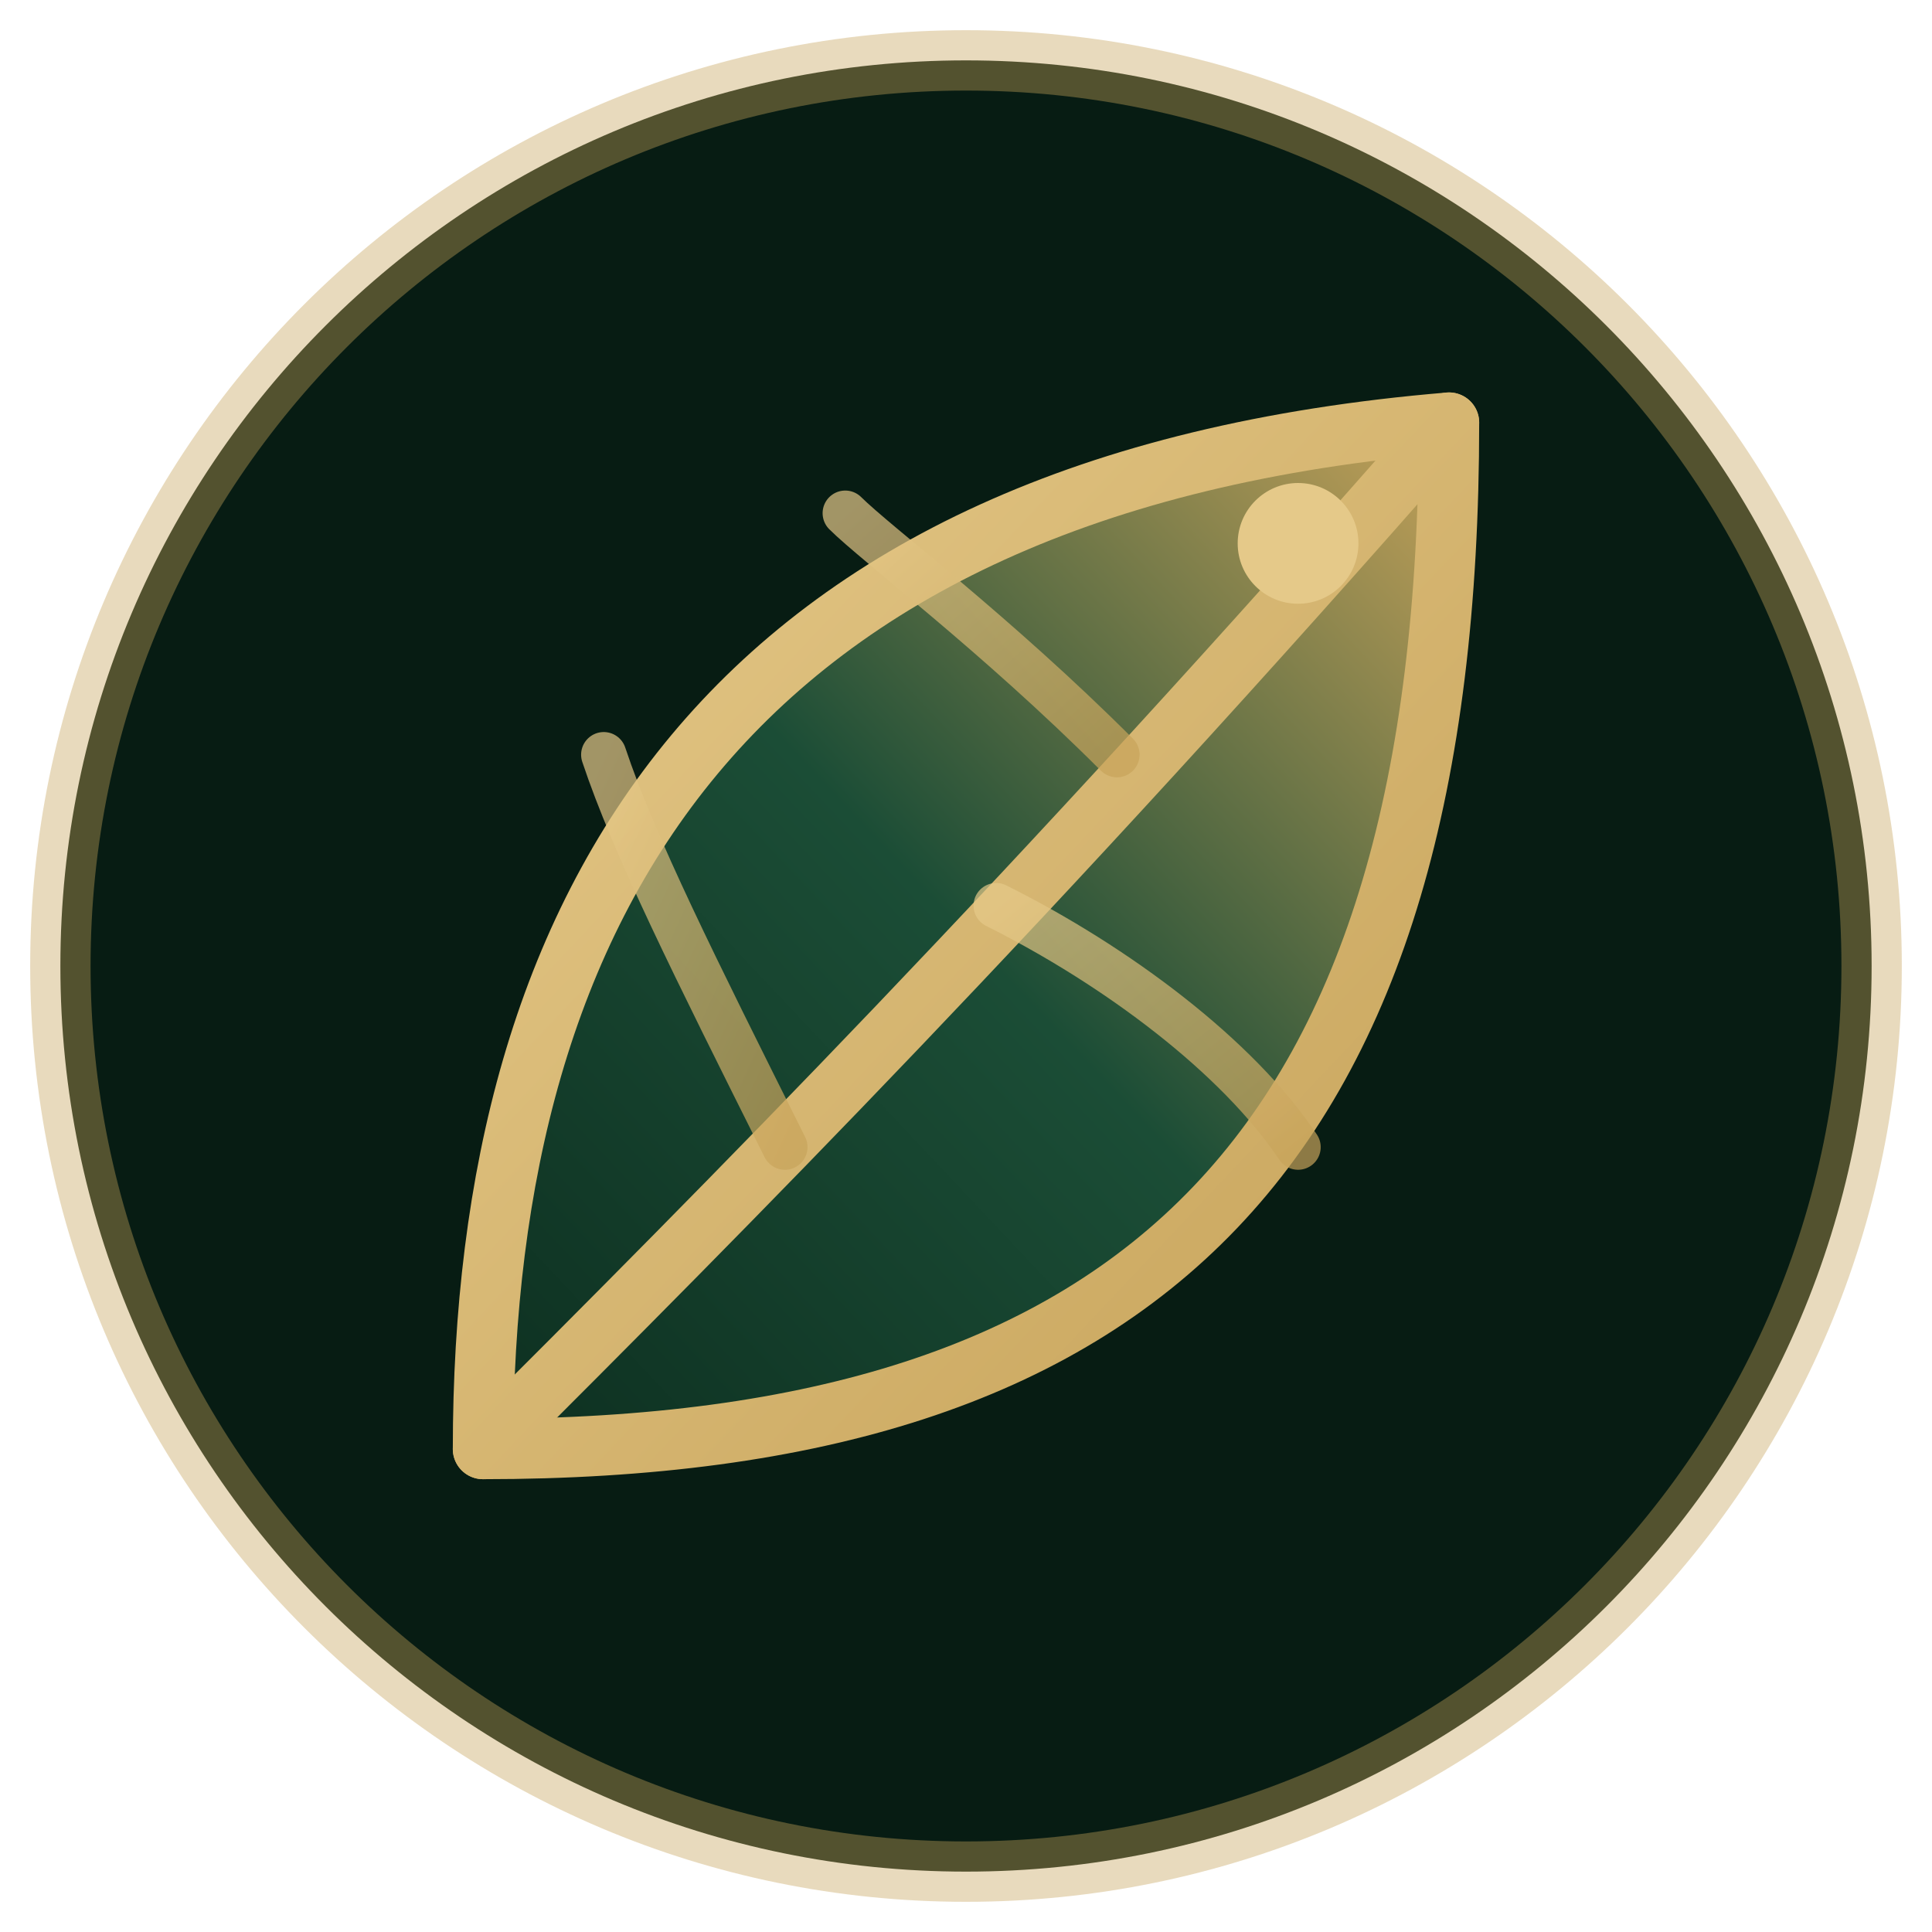
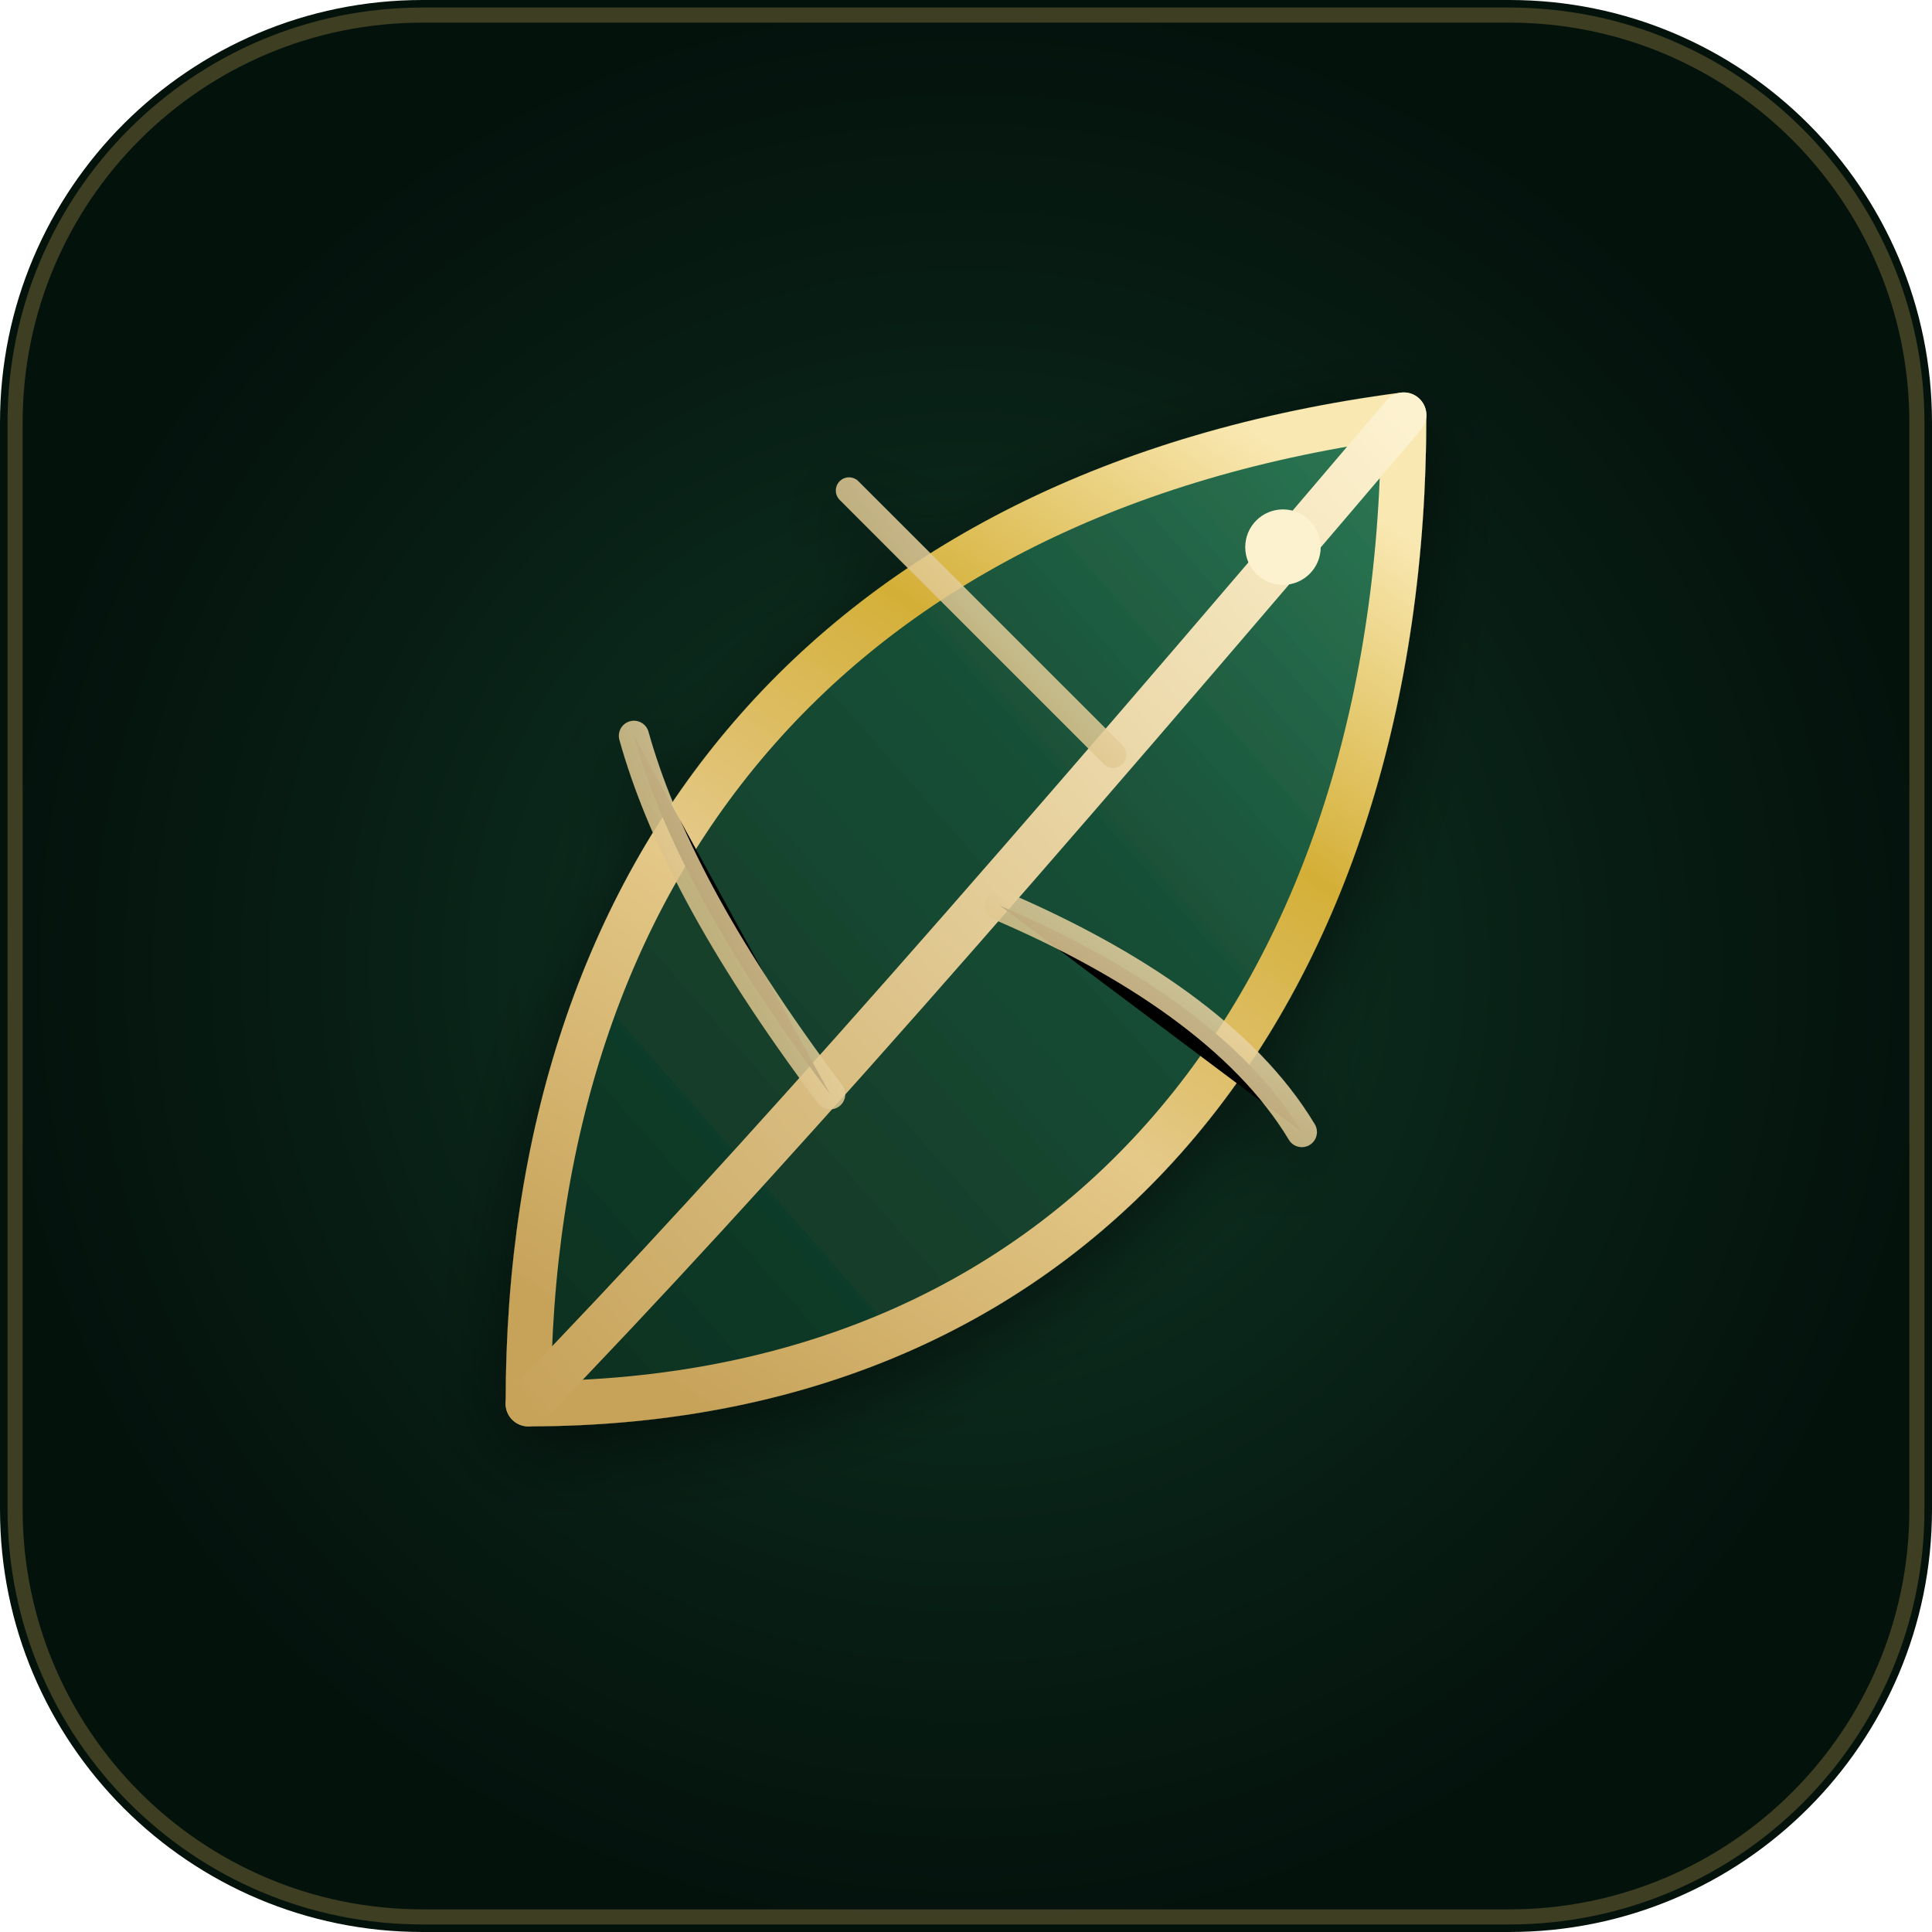
- <svg xmlns="http://www.w3.org/2000/svg" viewBox="0 0 64 64" fill="none">
+ <svg xmlns="http://www.w3.org/2000/svg" viewBox="0 0 512 512" width="512" height="512">
  <defs>
-     <linearGradient id="teaLeafGrad" x1="0%" y1="100%" x2="100%" y2="0%">
+     <radialGradient id="bgGrad" cx="50%" cy="50%" r="50%">
+       <stop offset="0%" stop-color="#0F3826" />
+       <stop offset="70%" stop-color="#071C13" />
+       <stop offset="100%" stop-color="#04120C" />
+     </radialGradient>
+     <linearGradient id="leafGrad" x1="20%" y1="100%" x2="80%" y2="0%">
+       <stop offset="0%" stop-color="#C7A35A" />
+       <stop offset="40%" stop-color="#E5C989" />
+       <stop offset="70%" stop-color="#D4AF37" />
+       <stop offset="100%" stop-color="#F9E8B2" />
+     </linearGradient>
+     <linearGradient id="leafInnerGrad" x1="0%" y1="100%" x2="100%" y2="0%">
      <stop offset="0%" stop-color="#0D2F20" />
-       <stop offset="50%" stop-color="#1B4D36" />
-       <stop offset="100%" stop-color="#C7A35A" />
+       <stop offset="60%" stop-color="#184E36" />
+       <stop offset="100%" stop-color="#2D7A56" />
    </linearGradient>
-     <linearGradient id="goldGrad" x1="0%" y1="0%" x2="100%" y2="100%">
-       <stop offset="0%" stop-color="#E5C989" />
-       <stop offset="100%" stop-color="#C7A35A" />
+     <linearGradient id="veinGold" x1="0%" y1="100%" x2="100%" y2="0%">
+       <stop offset="0%" stop-color="#C7A35A" />
+       <stop offset="100%" stop-color="#FDF2D0" />
    </linearGradient>
+     <filter id="glow" x="-20%" y="-20%" width="140%" height="140%">
+       <feDropShadow dx="0" dy="6" stdDeviation="10" flood-color="#000" flood-opacity="0.5" />
+     </filter>
  </defs>
-   <circle cx="32" cy="32" r="30" fill="#071C13" stroke="#C7A35A" stroke-width="2" stroke-opacity="0.4" />
-   <path d="M16 48 C 16 30, 24 16, 48 14 C 48 38, 38 48, 16 48 Z" fill="url(#teaLeafGrad)" stroke="url(#goldGrad)" stroke-width="2" stroke-linejoin="round" />
-   <path d="M16 48 C 24 40, 34 30, 48 14" stroke="url(#goldGrad)" stroke-width="2" stroke-linecap="round" />
-   <path d="M26 38 C 23 32, 21 28, 20 25" stroke="url(#goldGrad)" stroke-width="1.5" stroke-linecap="round" stroke-opacity="0.7" />
-   <path d="M33 30 C 37 32, 41 35, 43 38" stroke="url(#goldGrad)" stroke-width="1.5" stroke-linecap="round" stroke-opacity="0.7" />
-   <path d="M37 25 C 33 21, 29 18, 28 17" stroke="url(#goldGrad)" stroke-width="1.5" stroke-linecap="round" stroke-opacity="0.7" />
-   <circle cx="43" cy="18" r="2" fill="#E5C989" />
+   <rect width="512" height="512" rx="112" fill="url(#bgGrad)" />
+   <rect width="504" height="504" x="4" y="4" rx="108" fill="none" stroke="#C7A35A" stroke-width="4" stroke-opacity="0.3" />
+   <g filter="url(#glow)">
+     <path d="M140 372 C 140 230, 220 130, 372 110 C 372 260, 290 372, 140 372 Z" fill="url(#leafInnerGrad)" stroke="url(#leafGrad)" stroke-width="12" stroke-linejoin="round" />
+     <path d="M140 372 C 200 310, 270 230, 372 110" stroke="url(#veinGold)" stroke-width="12" stroke-linecap="round" />
+     <path d="M220 290 C 190 250, 175 220, 168 195" stroke="url(#veinGold)" stroke-width="8" stroke-linecap="round" stroke-opacity="0.85" />
+     <path d="M265 240 C 300 255, 330 275, 345 300" stroke="url(#veinGold)" stroke-width="8" stroke-linecap="round" stroke-opacity="0.85" />
+     <path d="M295 200 C 265 170, 240 145, 225 130" stroke="url(#veinGold)" stroke-width="7" stroke-linecap="round" stroke-opacity="0.85" />
+     <circle cx="340" cy="145" r="10" fill="#FDF2D0" />
+   </g>
</svg>
